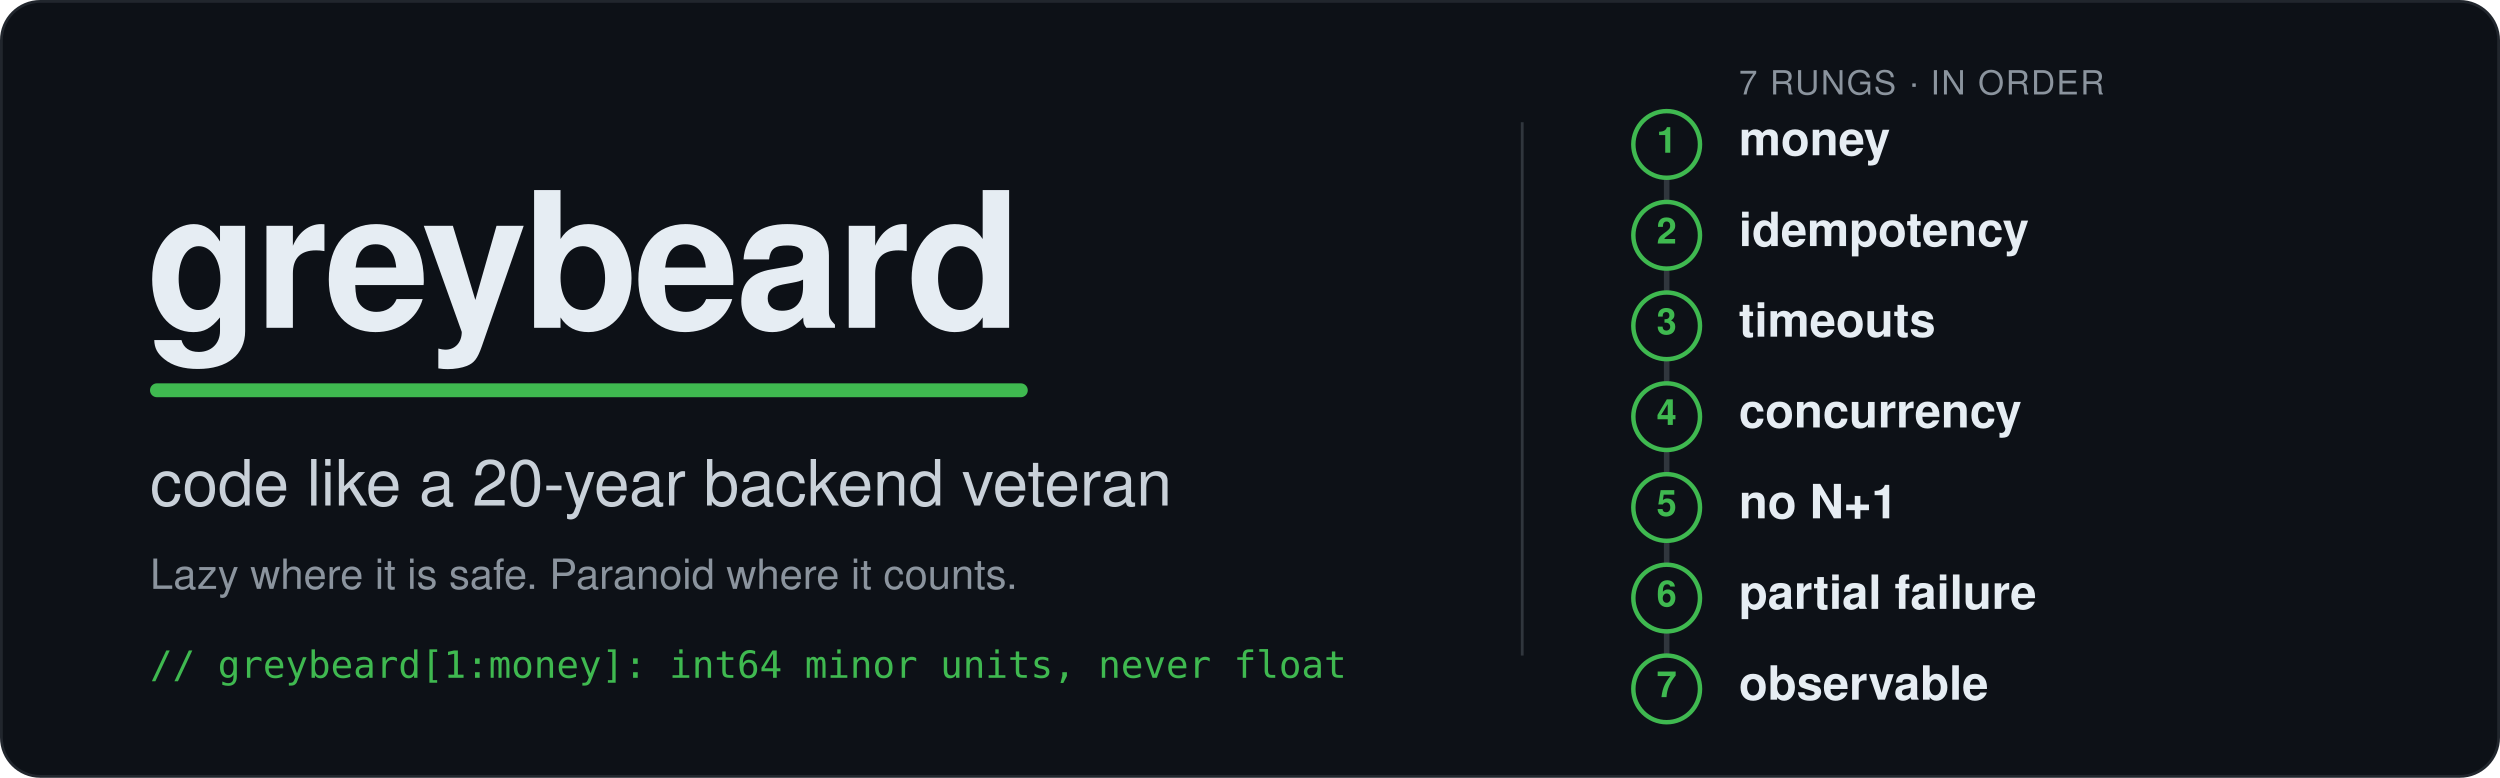
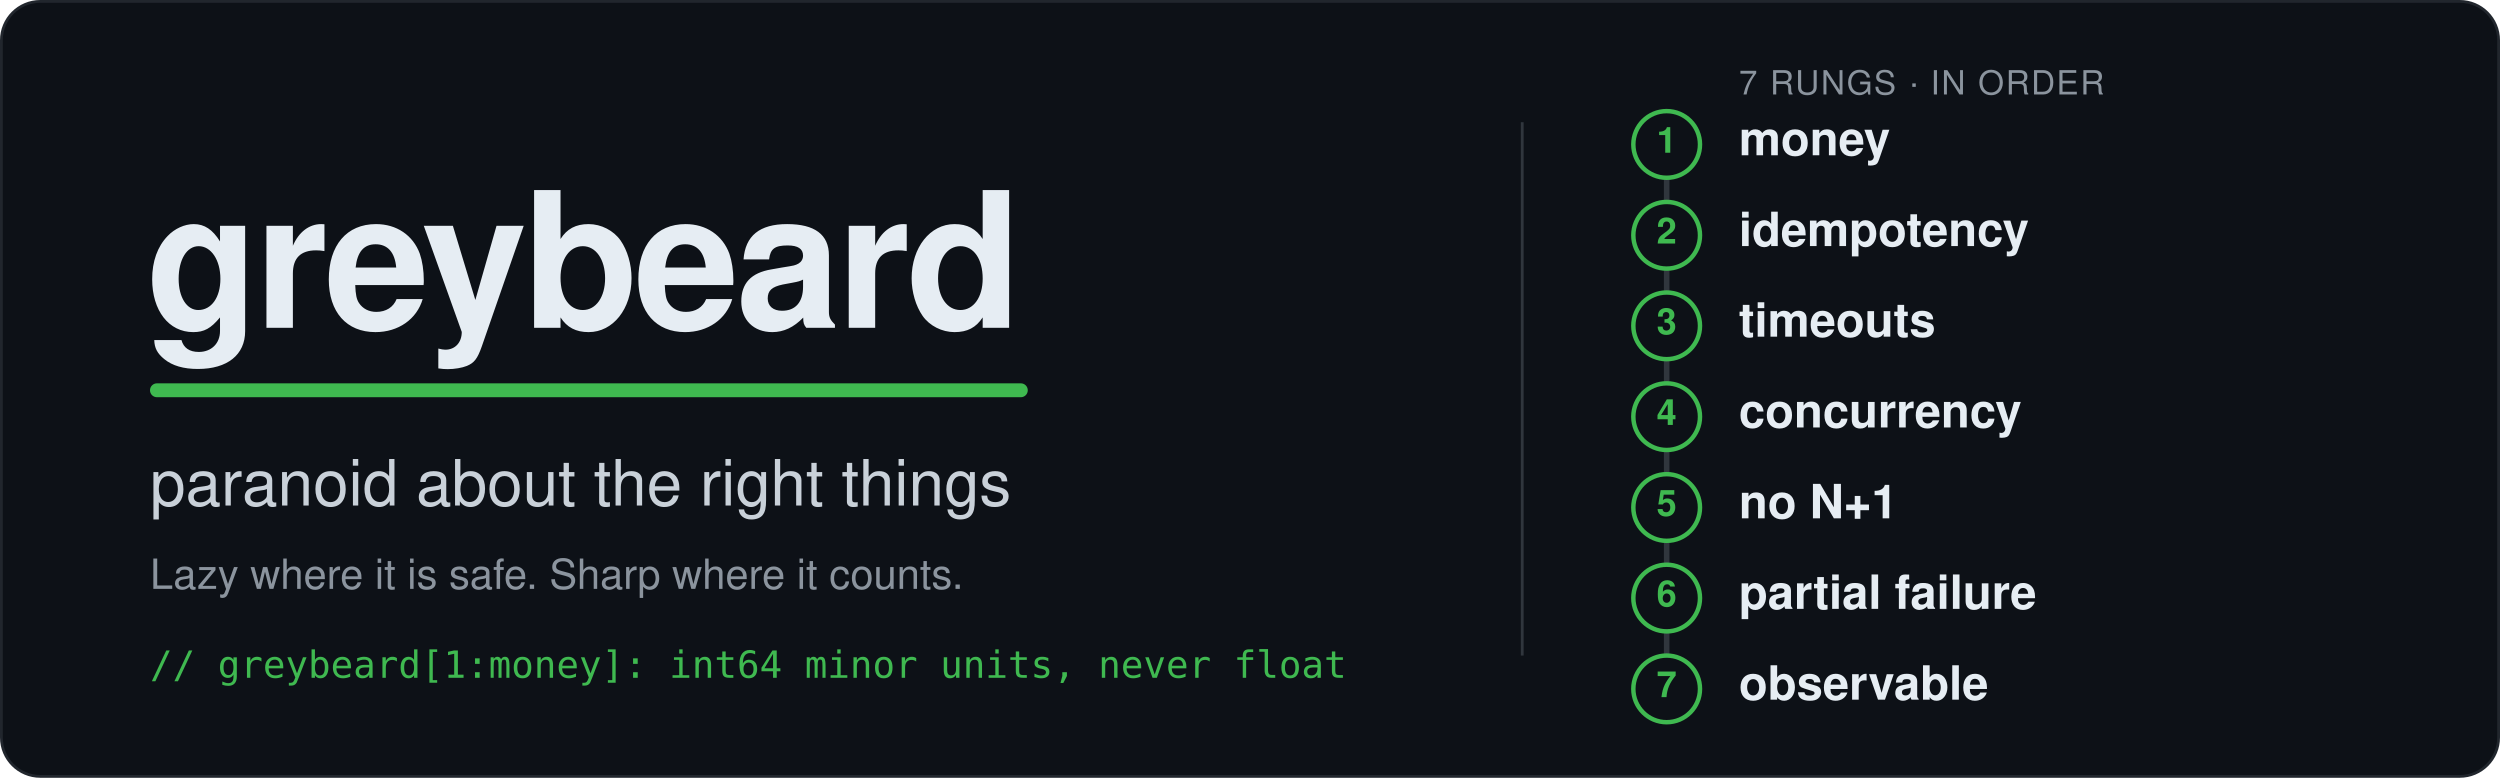
- <svg xmlns="http://www.w3.org/2000/svg" width="900" height="280" viewBox="0 0 900 280" font-family="-apple-system,BlinkMacSystemFont,Segoe UI,Helvetica,Arial,sans-serif" role="img" aria-label="greybeard — code like a 20-year backend veteran. The seven-rung ladder.">
+ <svg xmlns="http://www.w3.org/2000/svg" width="900" height="280" viewBox="0 0 900 280" font-family="-apple-system,BlinkMacSystemFont,Segoe UI,Helvetica,Arial,sans-serif" role="img" aria-label="greybeard — paranoid about the right things. The seven-rung ladder.">
  <rect x="0.5" y="0.5" width="899" height="279" rx="14" fill="#0d1117" stroke="#21262d" />
  <text x="52" y="118" font-size="68" font-weight="800" fill="#e6edf3" letter-spacing="-1.5">greybeard</text>
  <rect x="54" y="138" width="316" height="5" rx="2.5" fill="#3fb950" />
-   <text x="54" y="182" font-size="23" fill="#c9d1d9">code like a 20-year backend veteran</text>
-   <text x="54" y="212" font-size="15" fill="#8b949e">Lazy where it is safe. Paranoid where it counts.</text>
+   <text x="54" y="182" font-size="23" fill="#c9d1d9">paranoid about the right things</text>
+   <text x="54" y="212" font-size="15" fill="#8b949e">Lazy where it is safe. Sharp where it counts.</text>
  <text x="54" y="244" font-size="13.5" fill="#3fb950" font-family="ui-monospace,SFMono-Regular,Menlo,Consolas,monospace">// greybeard[1:money]: int64 minor units, never float</text>
  <line x1="548" y1="44" x2="548" y2="236" stroke="#30363d" stroke-width="1" />
  <text x="626" y="34" font-size="12" fill="#8b949e" letter-spacing="0.6">7 RUNGS · IN ORDER</text>
  <line x1="600" y1="52" x2="600" y2="248" stroke="#30363d" stroke-width="2" />
  <circle cx="600" cy="52.0" r="12" fill="#0d1117" stroke="#3fb950" stroke-width="1.6" />
  <text x="600" y="52.0" font-size="13" font-weight="700" fill="#3fb950" text-anchor="middle" dominant-baseline="central">1</text>
  <text x="626" y="52.0" font-size="17" font-weight="600" fill="#e6edf3" dominant-baseline="central">money</text>
  <circle cx="600" cy="84.7" r="12" fill="#0d1117" stroke="#3fb950" stroke-width="1.6" />
  <text x="600" y="84.7" font-size="13" font-weight="700" fill="#3fb950" text-anchor="middle" dominant-baseline="central">2</text>
  <text x="626" y="84.7" font-size="17" font-weight="600" fill="#e6edf3" dominant-baseline="central">idempotency</text>
  <circle cx="600" cy="117.3" r="12" fill="#0d1117" stroke="#3fb950" stroke-width="1.6" />
  <text x="600" y="117.3" font-size="13" font-weight="700" fill="#3fb950" text-anchor="middle" dominant-baseline="central">3</text>
  <text x="626" y="117.3" font-size="17" font-weight="600" fill="#e6edf3" dominant-baseline="central">timeouts</text>
  <circle cx="600" cy="150.0" r="12" fill="#0d1117" stroke="#3fb950" stroke-width="1.6" />
  <text x="600" y="150.0" font-size="13" font-weight="700" fill="#3fb950" text-anchor="middle" dominant-baseline="central">4</text>
  <text x="626" y="150.0" font-size="17" font-weight="600" fill="#e6edf3" dominant-baseline="central">concurrency</text>
  <circle cx="600" cy="182.7" r="12" fill="#0d1117" stroke="#3fb950" stroke-width="1.6" />
  <text x="600" y="182.7" font-size="13" font-weight="700" fill="#3fb950" text-anchor="middle" dominant-baseline="central">5</text>
  <text x="626" y="182.7" font-size="17" font-weight="600" fill="#e6edf3" dominant-baseline="central">no N+1</text>
  <circle cx="600" cy="215.3" r="12" fill="#0d1117" stroke="#3fb950" stroke-width="1.6" />
  <text x="600" y="215.3" font-size="13" font-weight="700" fill="#3fb950" text-anchor="middle" dominant-baseline="central">6</text>
  <text x="626" y="215.3" font-size="17" font-weight="600" fill="#e6edf3" dominant-baseline="central">partial failure</text>
  <circle cx="600" cy="248.0" r="12" fill="#0d1117" stroke="#3fb950" stroke-width="1.6" />
  <text x="600" y="248.0" font-size="13" font-weight="700" fill="#3fb950" text-anchor="middle" dominant-baseline="central">7</text>
  <text x="626" y="248.0" font-size="17" font-weight="600" fill="#e6edf3" dominant-baseline="central">observable</text>
</svg>
